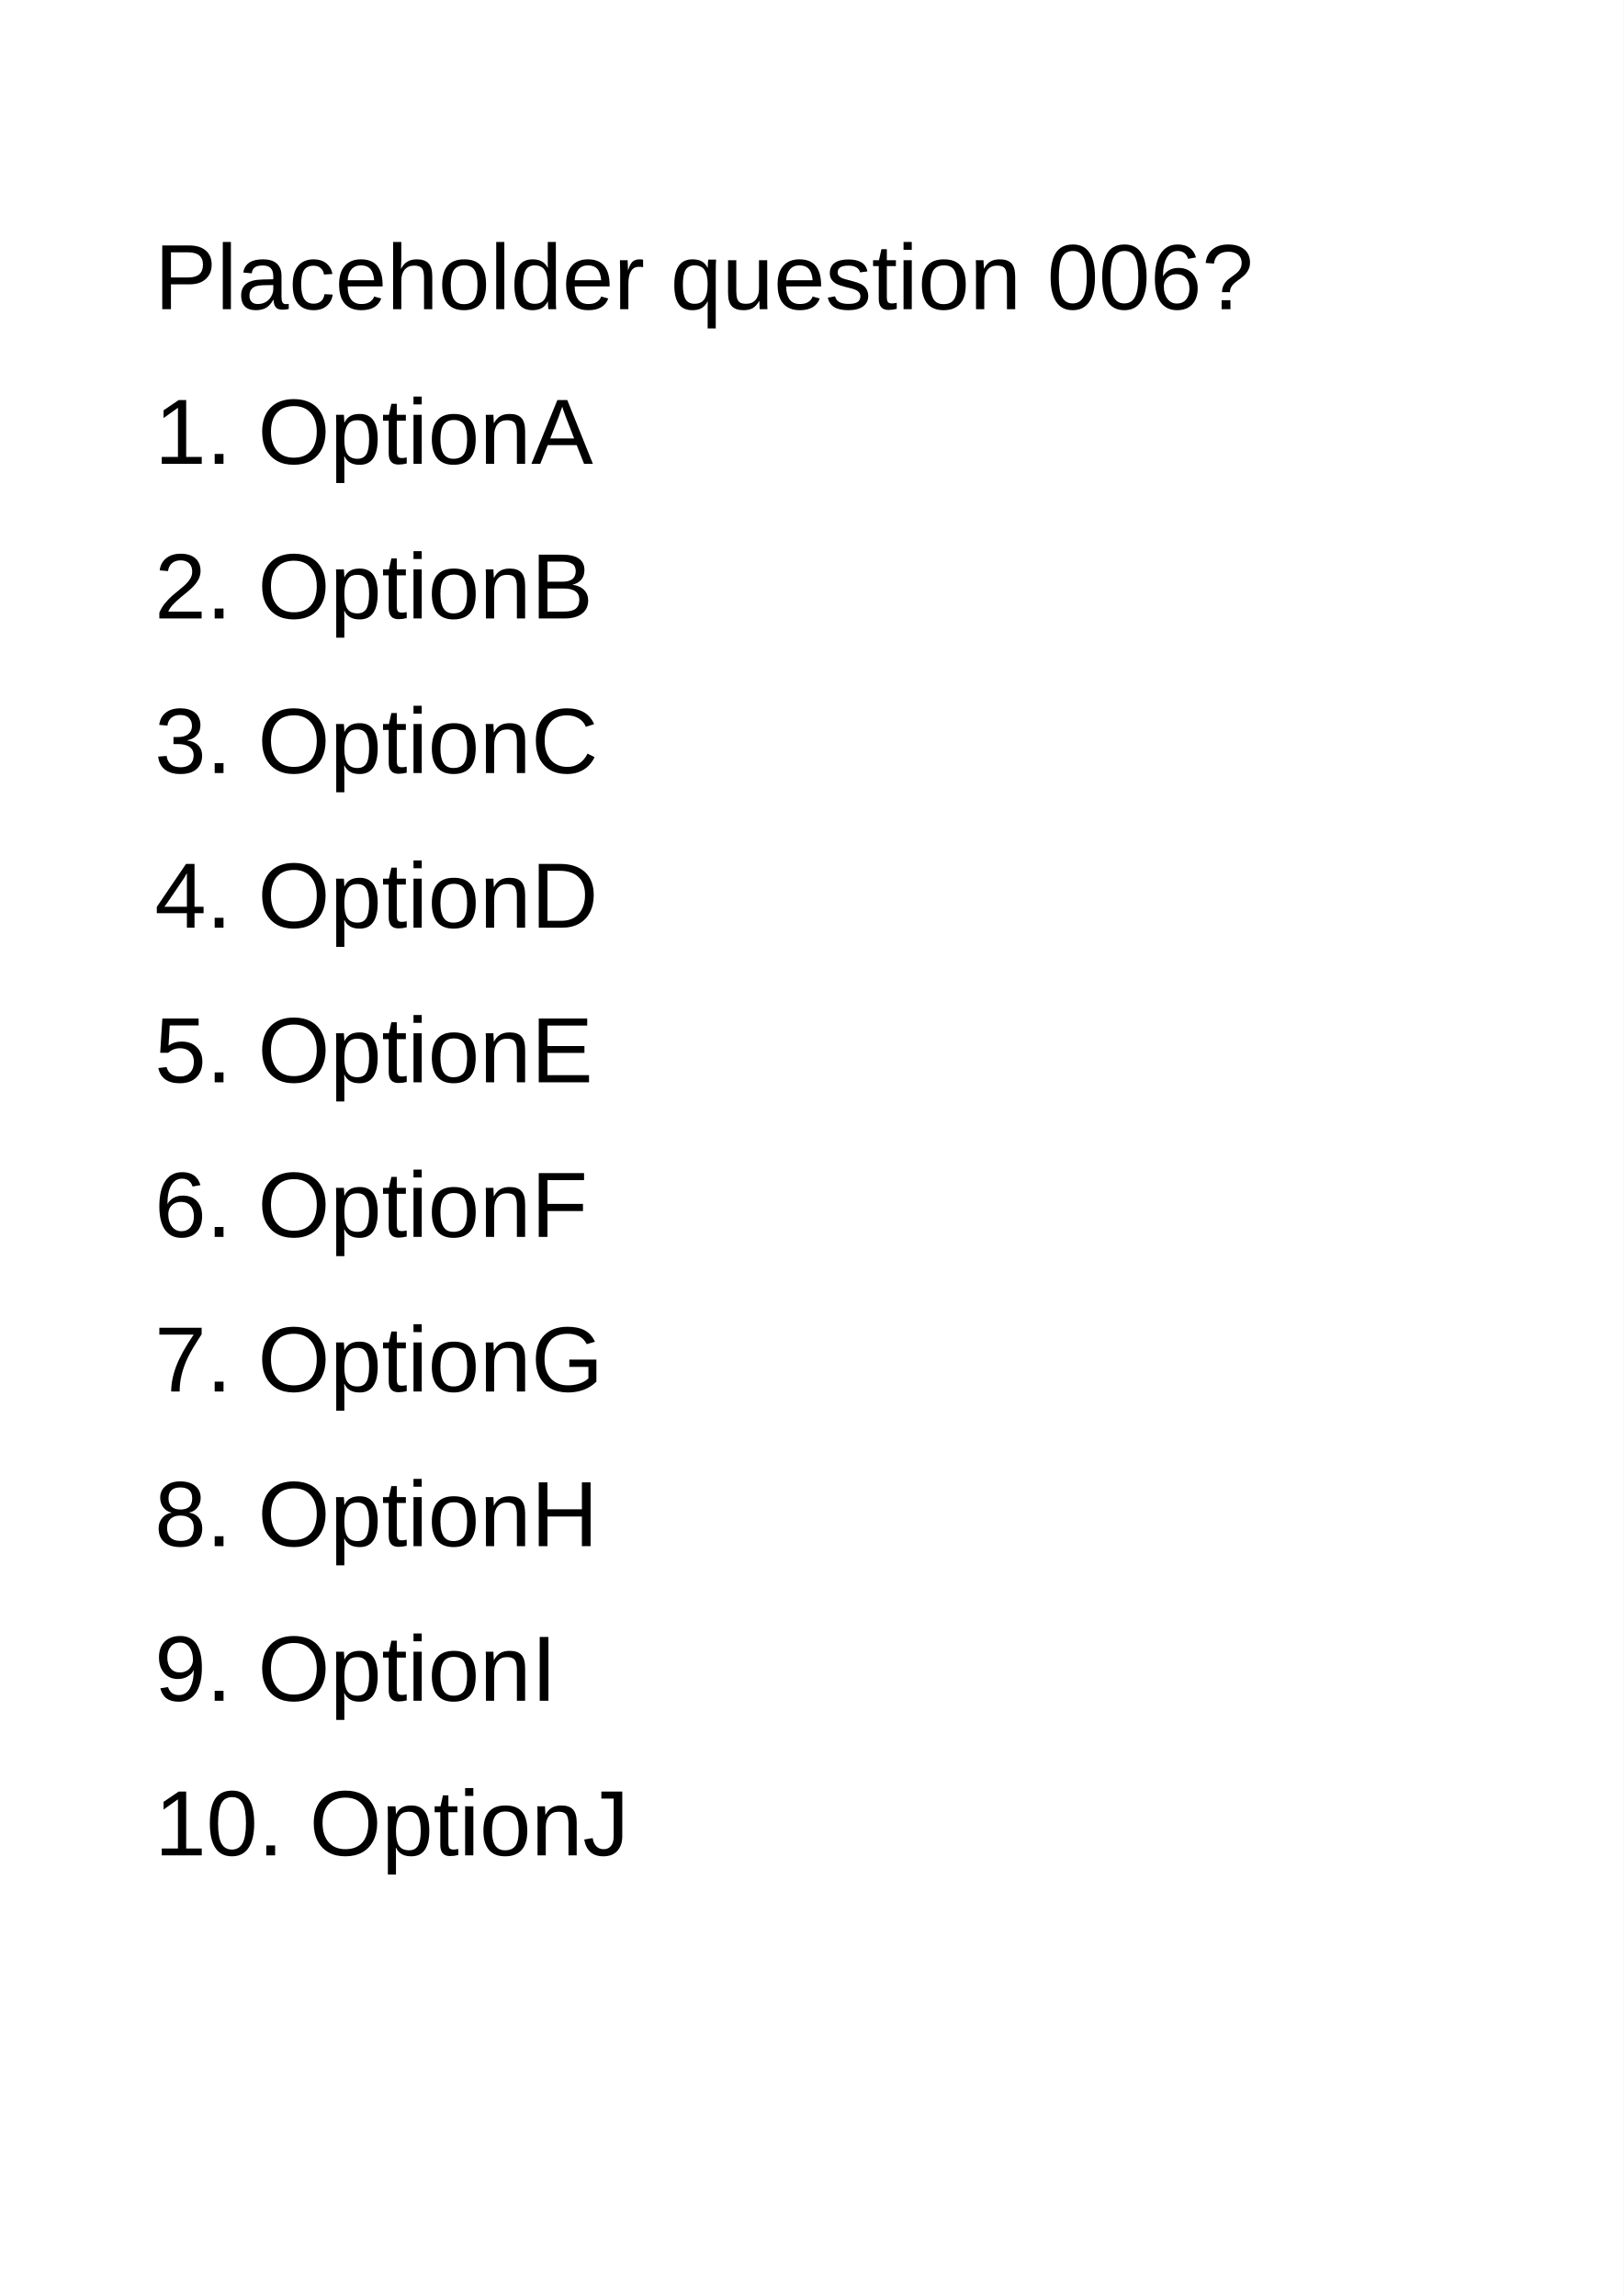
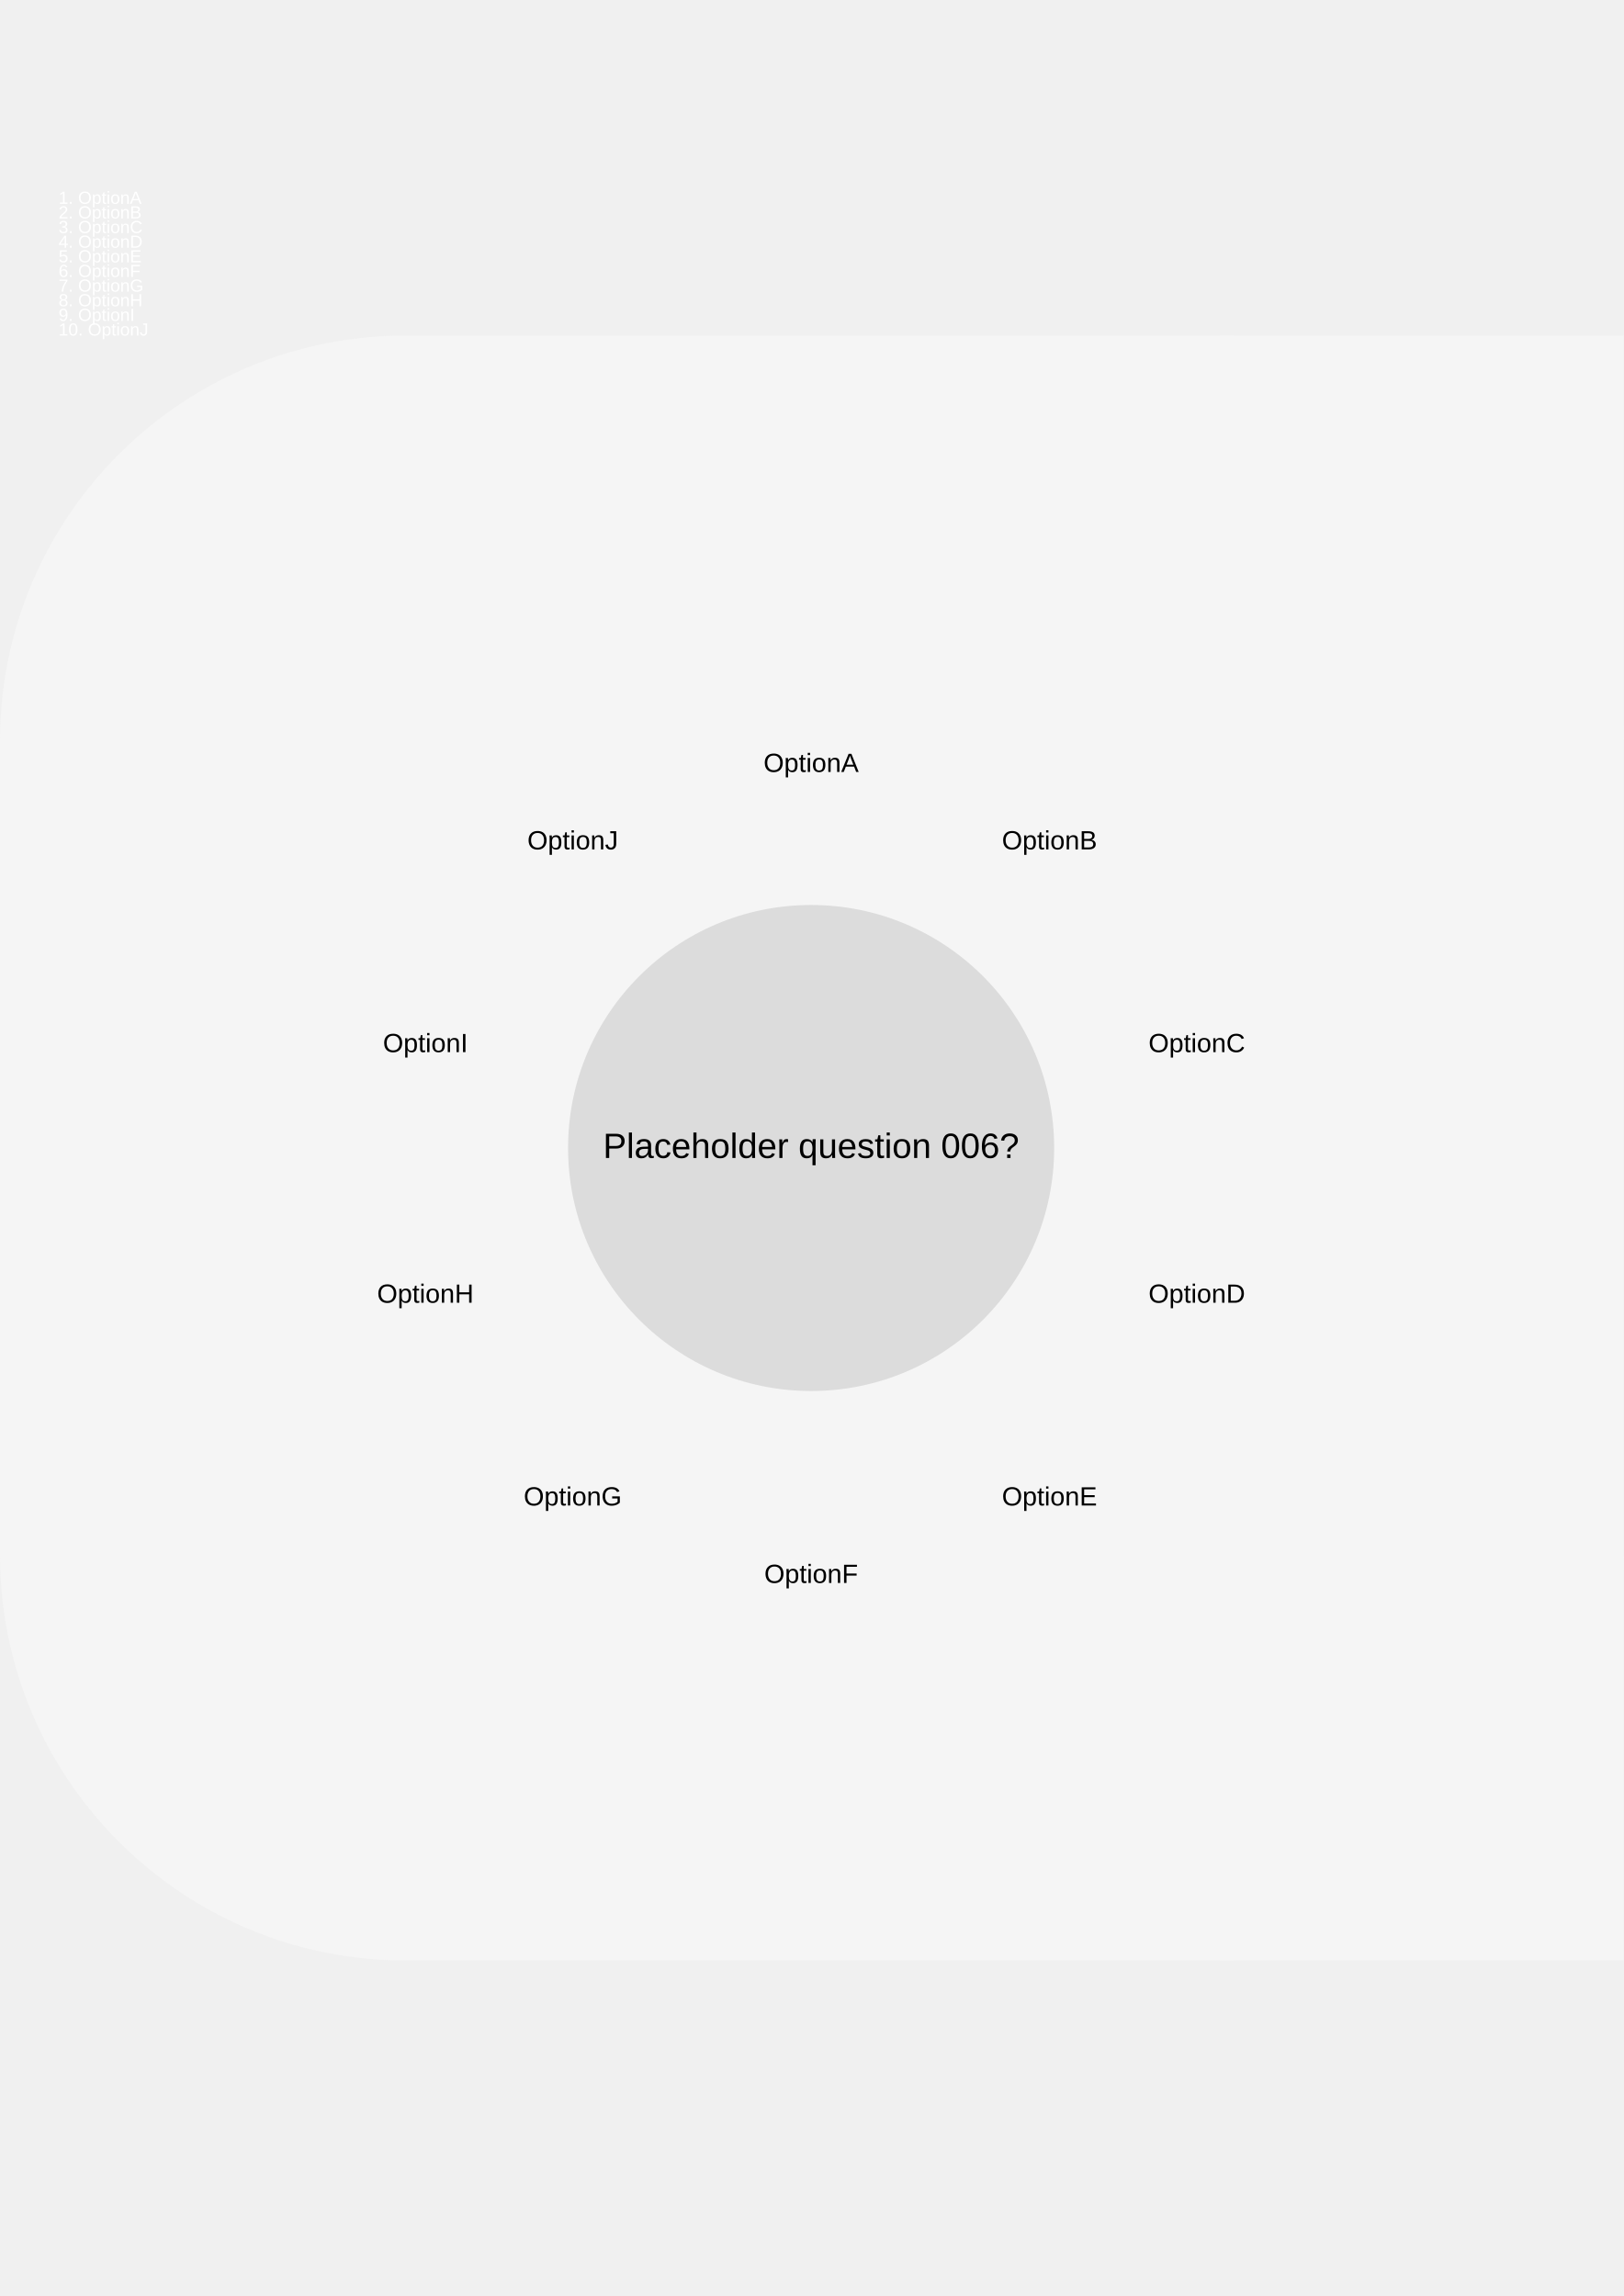
- <svg xmlns="http://www.w3.org/2000/svg" baseProfile="full" height="297mm" version="1.1" viewBox="0 0 210 297" width="210mm">
+ <svg xmlns="http://www.w3.org/2000/svg" baseProfile="full" height="297mm" version="1.1" viewBox="0 0 1109 1110" width="210mm">
  <defs />
-   <rect fill="white" height="297" width="210" x="0" y="0" />
-   <g font-family="Arial" font-size="12">
-     <text fill="black" x="20" y="40">Placeholder question 006?</text>
-     <text fill="black" x="20" y="60">1. OptionA</text>
-     <text fill="black" x="20" y="80">2. OptionB</text>
-     <text fill="black" x="20" y="100">3. OptionC</text>
-     <text fill="black" x="20" y="120">4. OptionD</text>
-     <text fill="black" x="20" y="140">5. OptionE</text>
-     <text fill="black" x="20" y="160">6. OptionF</text>
-     <text fill="black" x="20" y="180">7. OptionG</text>
-     <text fill="black" x="20" y="200">8. OptionH</text>
-     <text fill="black" x="20" y="220">9. OptionI</text>
-     <text fill="black" x="20" y="240">10. OptionJ</text>
+   <rect fill="#f5f5f5" height="1110" rx="277" ry="277" width="1109" x="0" y="0" />
+   <path d="M 832,0 L 1109,0 L 1109,277 Q 1054,55 832,0 Z" fill="#f5f5f5" />
+   <path d="M 832,1110 L 1109,1110 L 1109,833 Q 1054,1055 832,1110 Z" fill="#f5f5f5" />
+   <circle cx="554" cy="555" fill="#dcdcdc" r="166" />
+   <g dominant-baseline="middle" font-family="Arial" font-size="24" text-anchor="middle">
+     <text x="554" y="555">Placeholder question 006?</text>
  </g>
+   <text fill="white" font-family="Arial" font-size="12" x="40" y="-90">1. OptionA</text>
+   <text fill="white" font-family="Arial" font-size="12" x="40" y="-80">2. OptionB</text>
+   <text fill="white" font-family="Arial" font-size="12" x="40" y="-70">3. OptionC</text>
+   <text fill="white" font-family="Arial" font-size="12" x="40" y="-60">4. OptionD</text>
+   <text fill="white" font-family="Arial" font-size="12" x="40" y="-50">5. OptionE</text>
+   <text fill="white" font-family="Arial" font-size="12" x="40" y="-40">6. OptionF</text>
+   <text fill="white" font-family="Arial" font-size="12" x="40" y="-30">7. OptionG</text>
+   <text fill="white" font-family="Arial" font-size="12" x="40" y="-20">8. OptionH</text>
+   <text fill="white" font-family="Arial" font-size="12" x="40" y="-10">9. OptionI</text>
+   <text fill="white" font-family="Arial" font-size="12" x="40" y="0">10. OptionJ</text>
+   <g dominant-baseline="middle" font-family="Arial" font-size="18" text-anchor="middle">
+     <text x="554.0" y="263.0" />
+     <text x="554.0" y="293.0">OptionA</text>
+   </g>
+   <g dominant-baseline="middle" font-family="Arial" font-size="16" text-anchor="middle" />
+   <g dominant-baseline="middle" font-family="Arial" font-size="18" text-anchor="middle">
+     <text x="716.817" y="315.902" />
+     <text x="716.817" y="345.902">OptionB</text>
+   </g>
+   <g dominant-baseline="middle" font-family="Arial" font-size="16" text-anchor="middle" />
+   <g dominant-baseline="middle" font-family="Arial" font-size="18" text-anchor="middle">
+     <text x="817.443" y="454.402" />
+     <text x="817.443" y="484.402">OptionC</text>
+   </g>
+   <g dominant-baseline="middle" font-family="Arial" font-size="16" text-anchor="middle" />
+   <g dominant-baseline="middle" font-family="Arial" font-size="18" text-anchor="middle">
+     <text x="817.443" y="625.598" />
+     <text x="817.443" y="655.598">OptionD</text>
+   </g>
+   <g dominant-baseline="middle" font-family="Arial" font-size="16" text-anchor="middle" />
+   <g dominant-baseline="middle" font-family="Arial" font-size="18" text-anchor="middle">
+     <text x="716.817" y="764.098" />
+     <text x="716.817" y="794.098">OptionE</text>
+   </g>
+   <g dominant-baseline="middle" font-family="Arial" font-size="16" text-anchor="middle" />
+   <g dominant-baseline="middle" font-family="Arial" font-size="18" text-anchor="middle">
+     <text x="554.0" y="817.0" />
+     <text x="554.0" y="847.0">OptionF</text>
+   </g>
+   <g dominant-baseline="middle" font-family="Arial" font-size="16" text-anchor="middle" />
+   <g dominant-baseline="middle" font-family="Arial" font-size="18" text-anchor="middle">
+     <text x="391.183" y="764.098" />
+     <text x="391.183" y="794.098">OptionG</text>
+   </g>
+   <g dominant-baseline="middle" font-family="Arial" font-size="16" text-anchor="middle" />
+   <g dominant-baseline="middle" font-family="Arial" font-size="18" text-anchor="middle">
+     <text x="290.557" y="625.598" />
+     <text x="290.557" y="655.598">OptionH</text>
+   </g>
+   <g dominant-baseline="middle" font-family="Arial" font-size="16" text-anchor="middle" />
+   <g dominant-baseline="middle" font-family="Arial" font-size="18" text-anchor="middle">
+     <text x="290.557" y="454.402" />
+     <text x="290.557" y="484.402">OptionI</text>
+   </g>
+   <g dominant-baseline="middle" font-family="Arial" font-size="16" text-anchor="middle" />
+   <g dominant-baseline="middle" font-family="Arial" font-size="18" text-anchor="middle">
+     <text x="391.183" y="315.902" />
+     <text x="391.183" y="345.902">OptionJ</text>
+   </g>
+   <g dominant-baseline="middle" font-family="Arial" font-size="16" text-anchor="middle" />
</svg>
